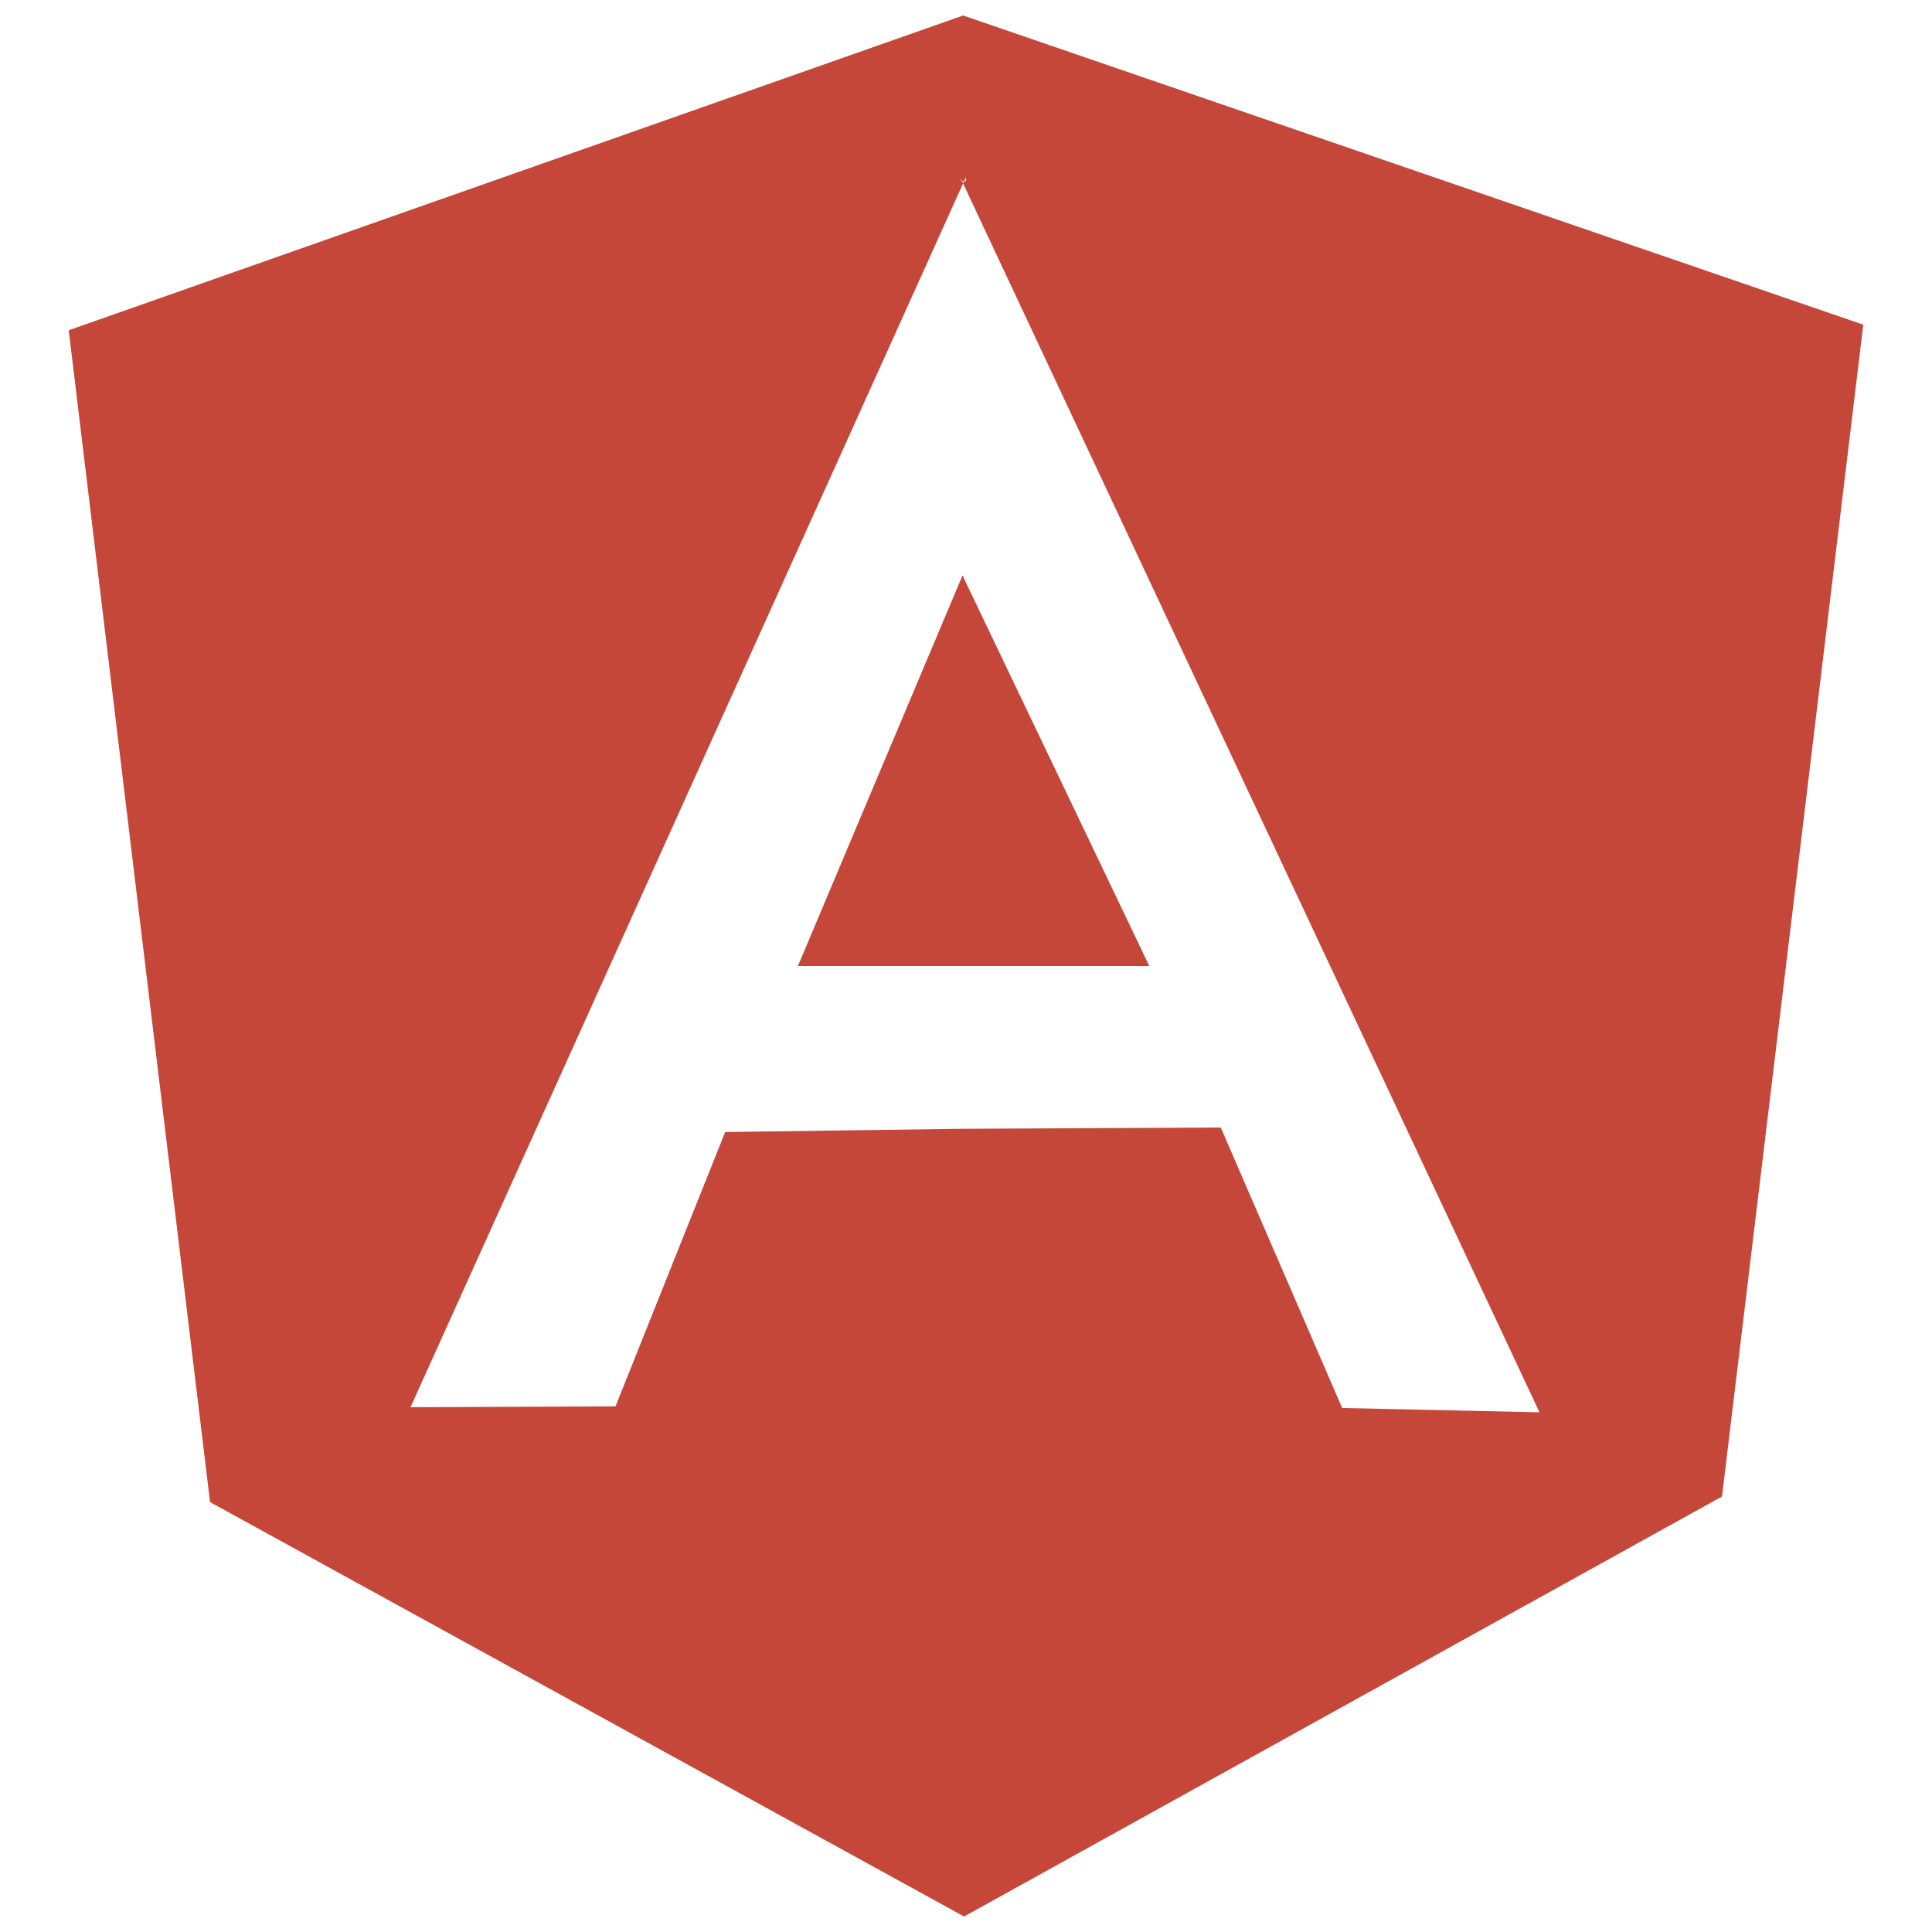
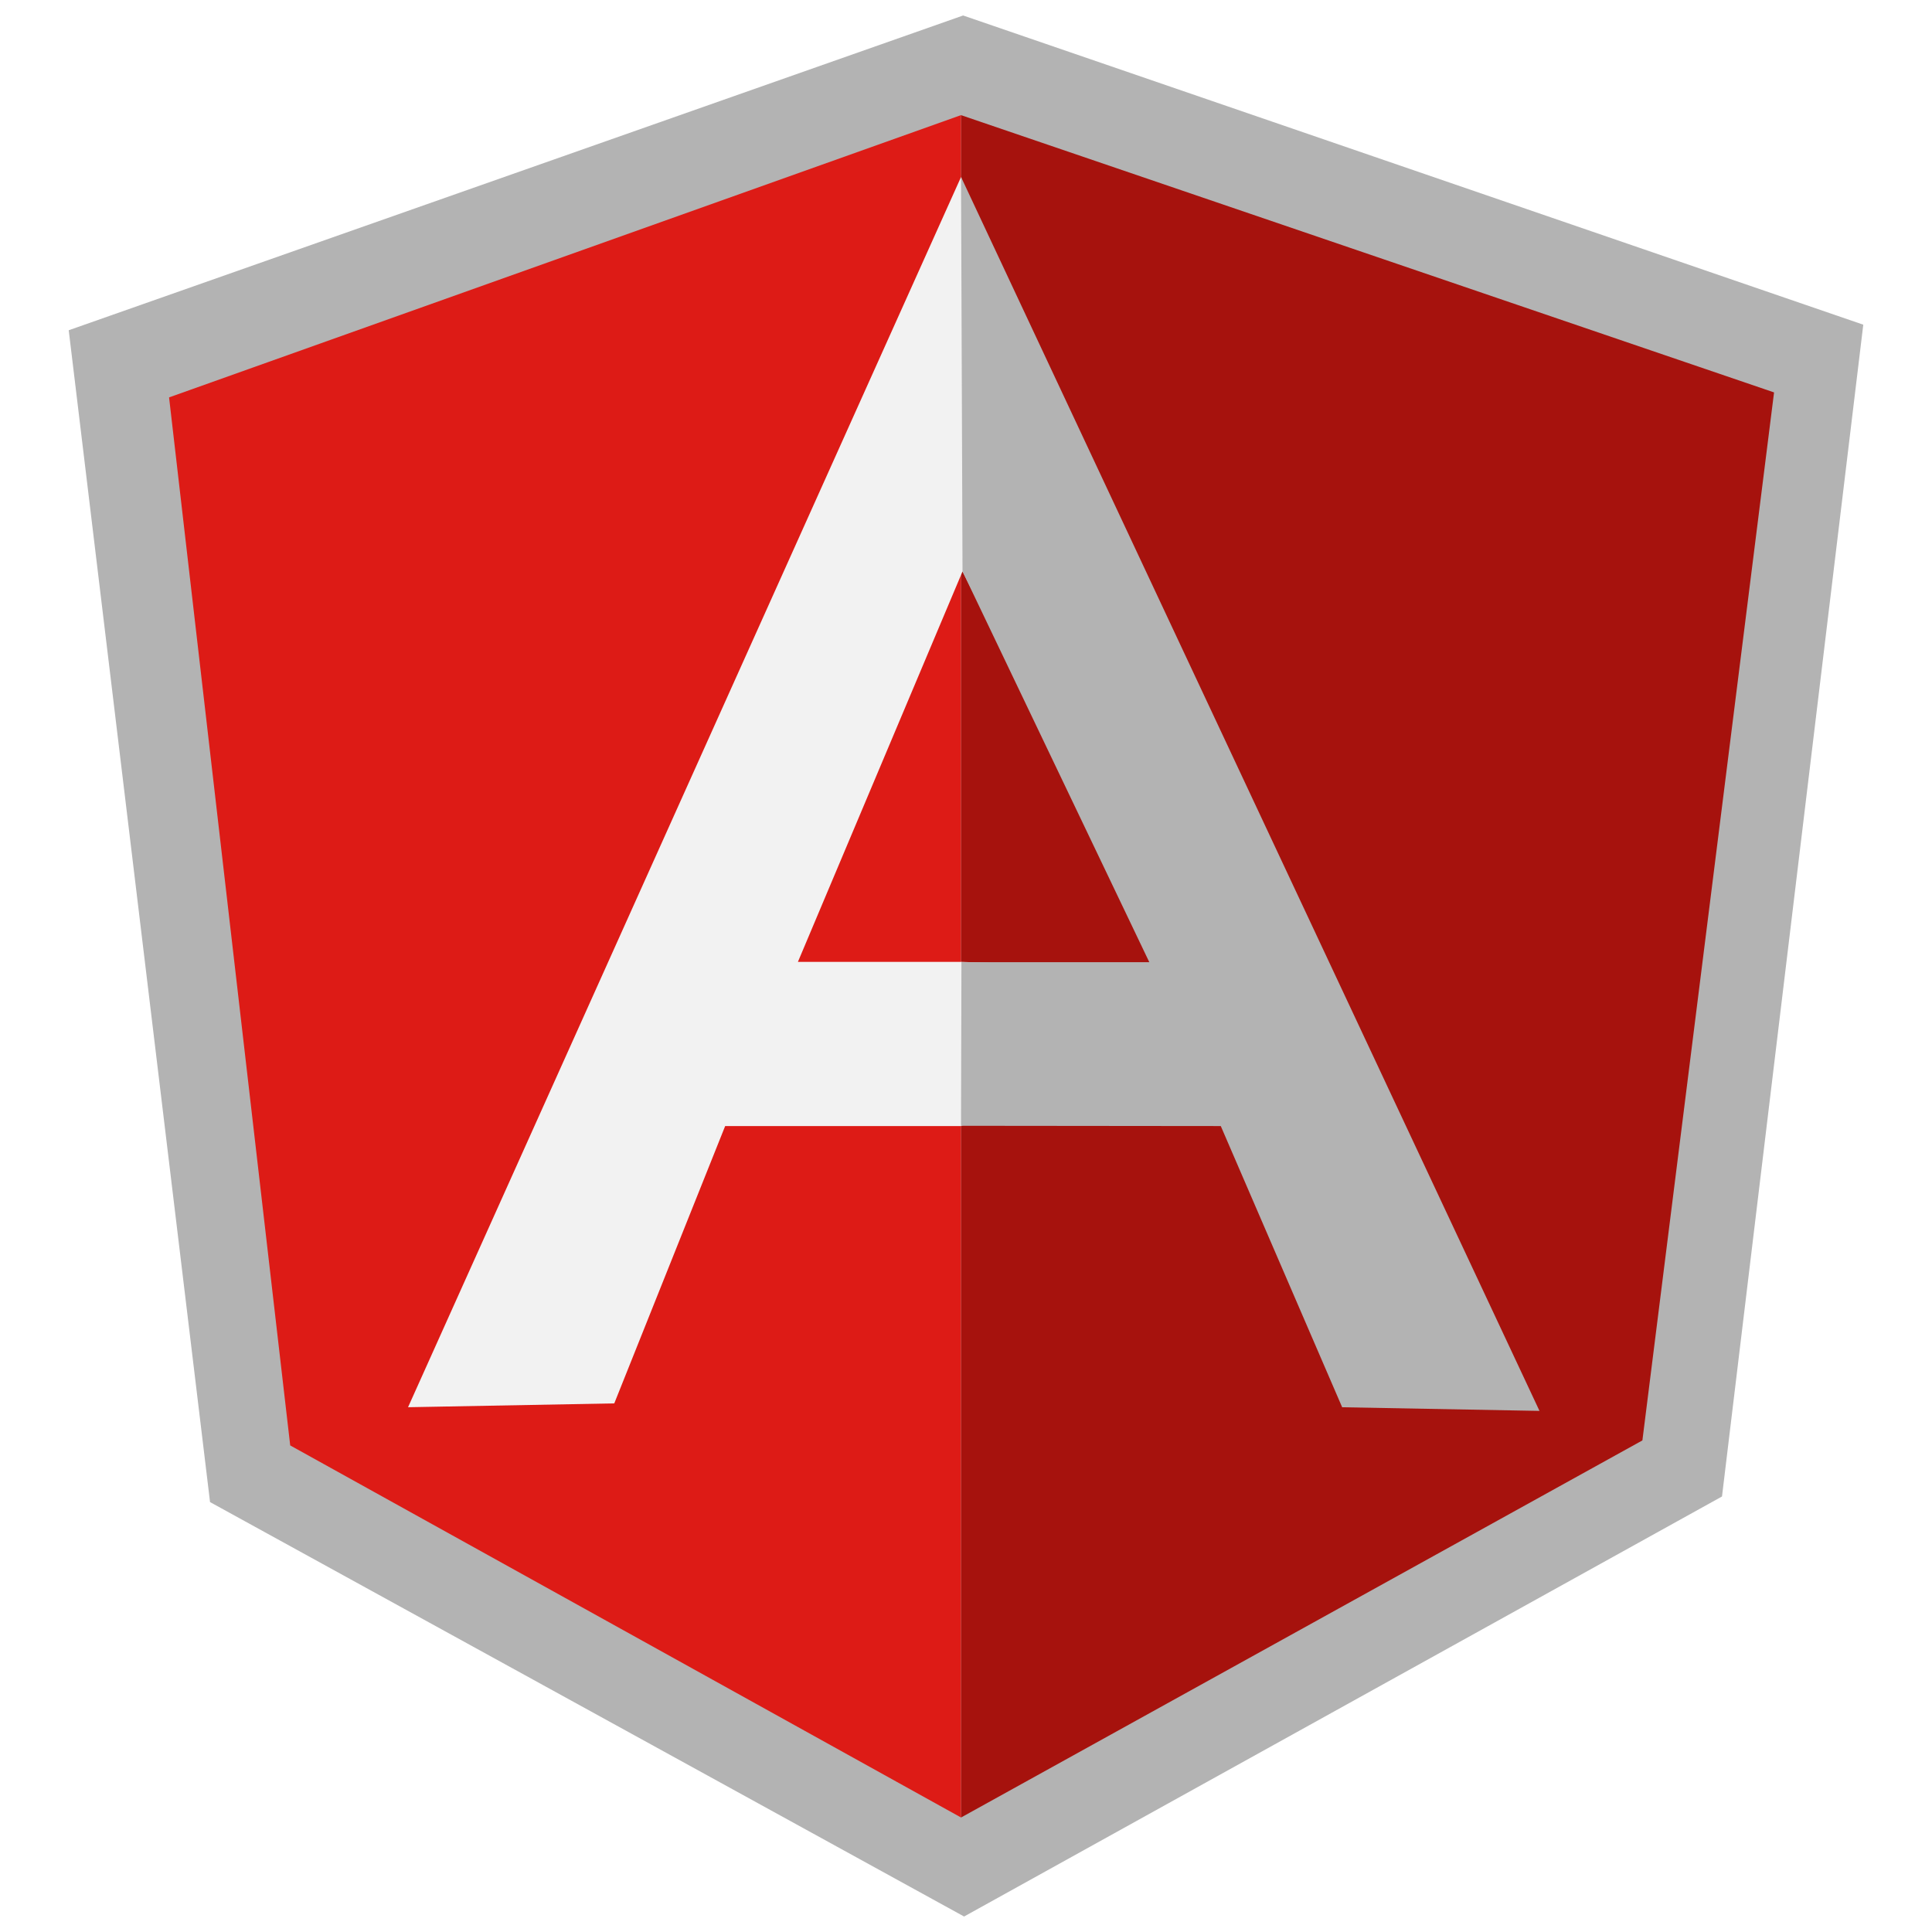
<svg xmlns="http://www.w3.org/2000/svg" viewBox="0 0 128 128">
-   <path fill="#C4473A" d="M52.864 64h23.28l-12.375-25.877zM63.81 1.026l-59.257 20.854 9.363 77.637 49.957 27.457 50.214-27.828 9.36-77.635-59.637-20.485zm-15.766 73.974l-7.265 18.176-13.581.056 36.608-81.079-.07-.153h-.064l.001-.133.063.133h.141l.123-.274v.274h-.124l-.069.153 38.189 81.417-13.074-.287-8.042-18.58-17.173.082" />
+   <path fill="#B3B3B3" d="M63.81 1.026l-59.257 20.854 9.363 77.637 49.957 27.457 50.214-27.828 9.36-77.635z" />
+   <path fill="#A6120D" d="M117.536 25.998l-53.864-18.369v112.785l45.141-24.983z" />
+   <path fill="#DD1B16" d="M11.201 26.329l8.026 69.434 44.444 24.651v-112.787z" />
+   <path fill="#F2F2F2" d="M78.499 67.67l-14.827 6.934h-15.628l-7.347 18.374-13.663.254 36.638-81.508 14.827 55.946zm-1.434-3.491l-13.295-26.321-10.906 25.868h10.807l13.394.453z" />
+   <path fill="#B3B3B3" d="M63.671 11.724l.098 26.134 12.375 25.888h-12.446l-.027 10.841 17.209.017 8.042 18.63 13.074.242z" />
</svg>
